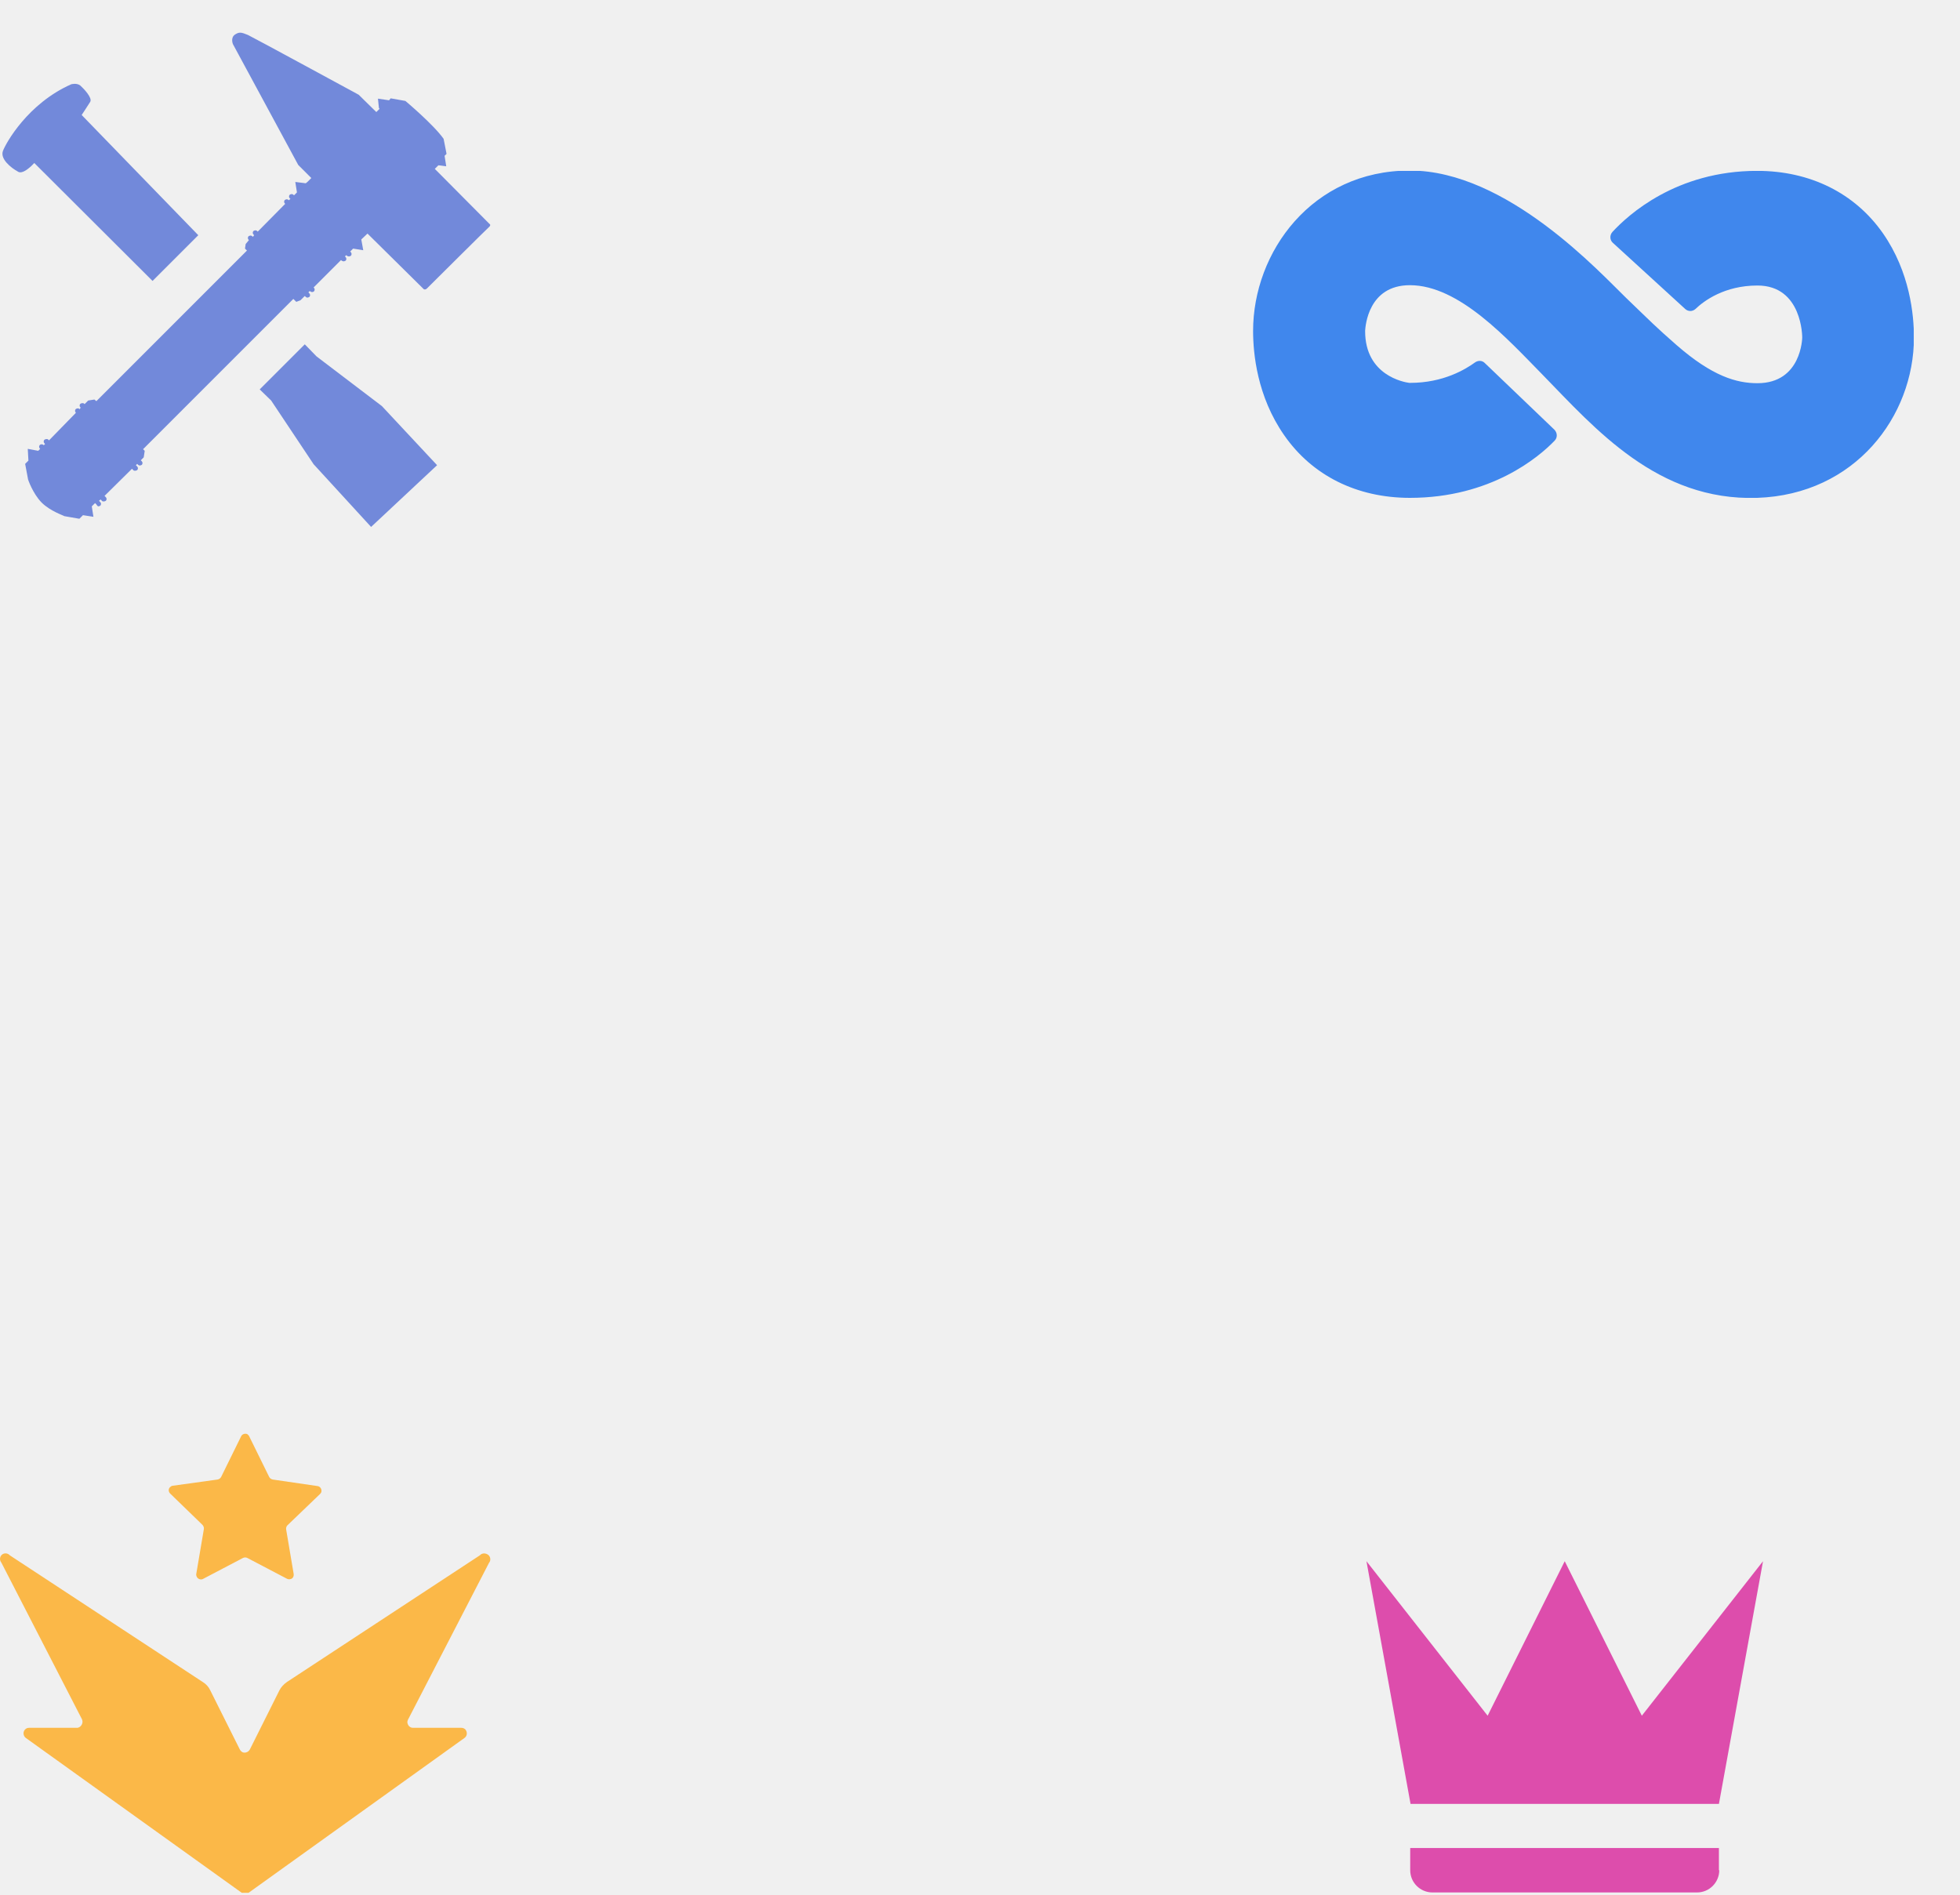
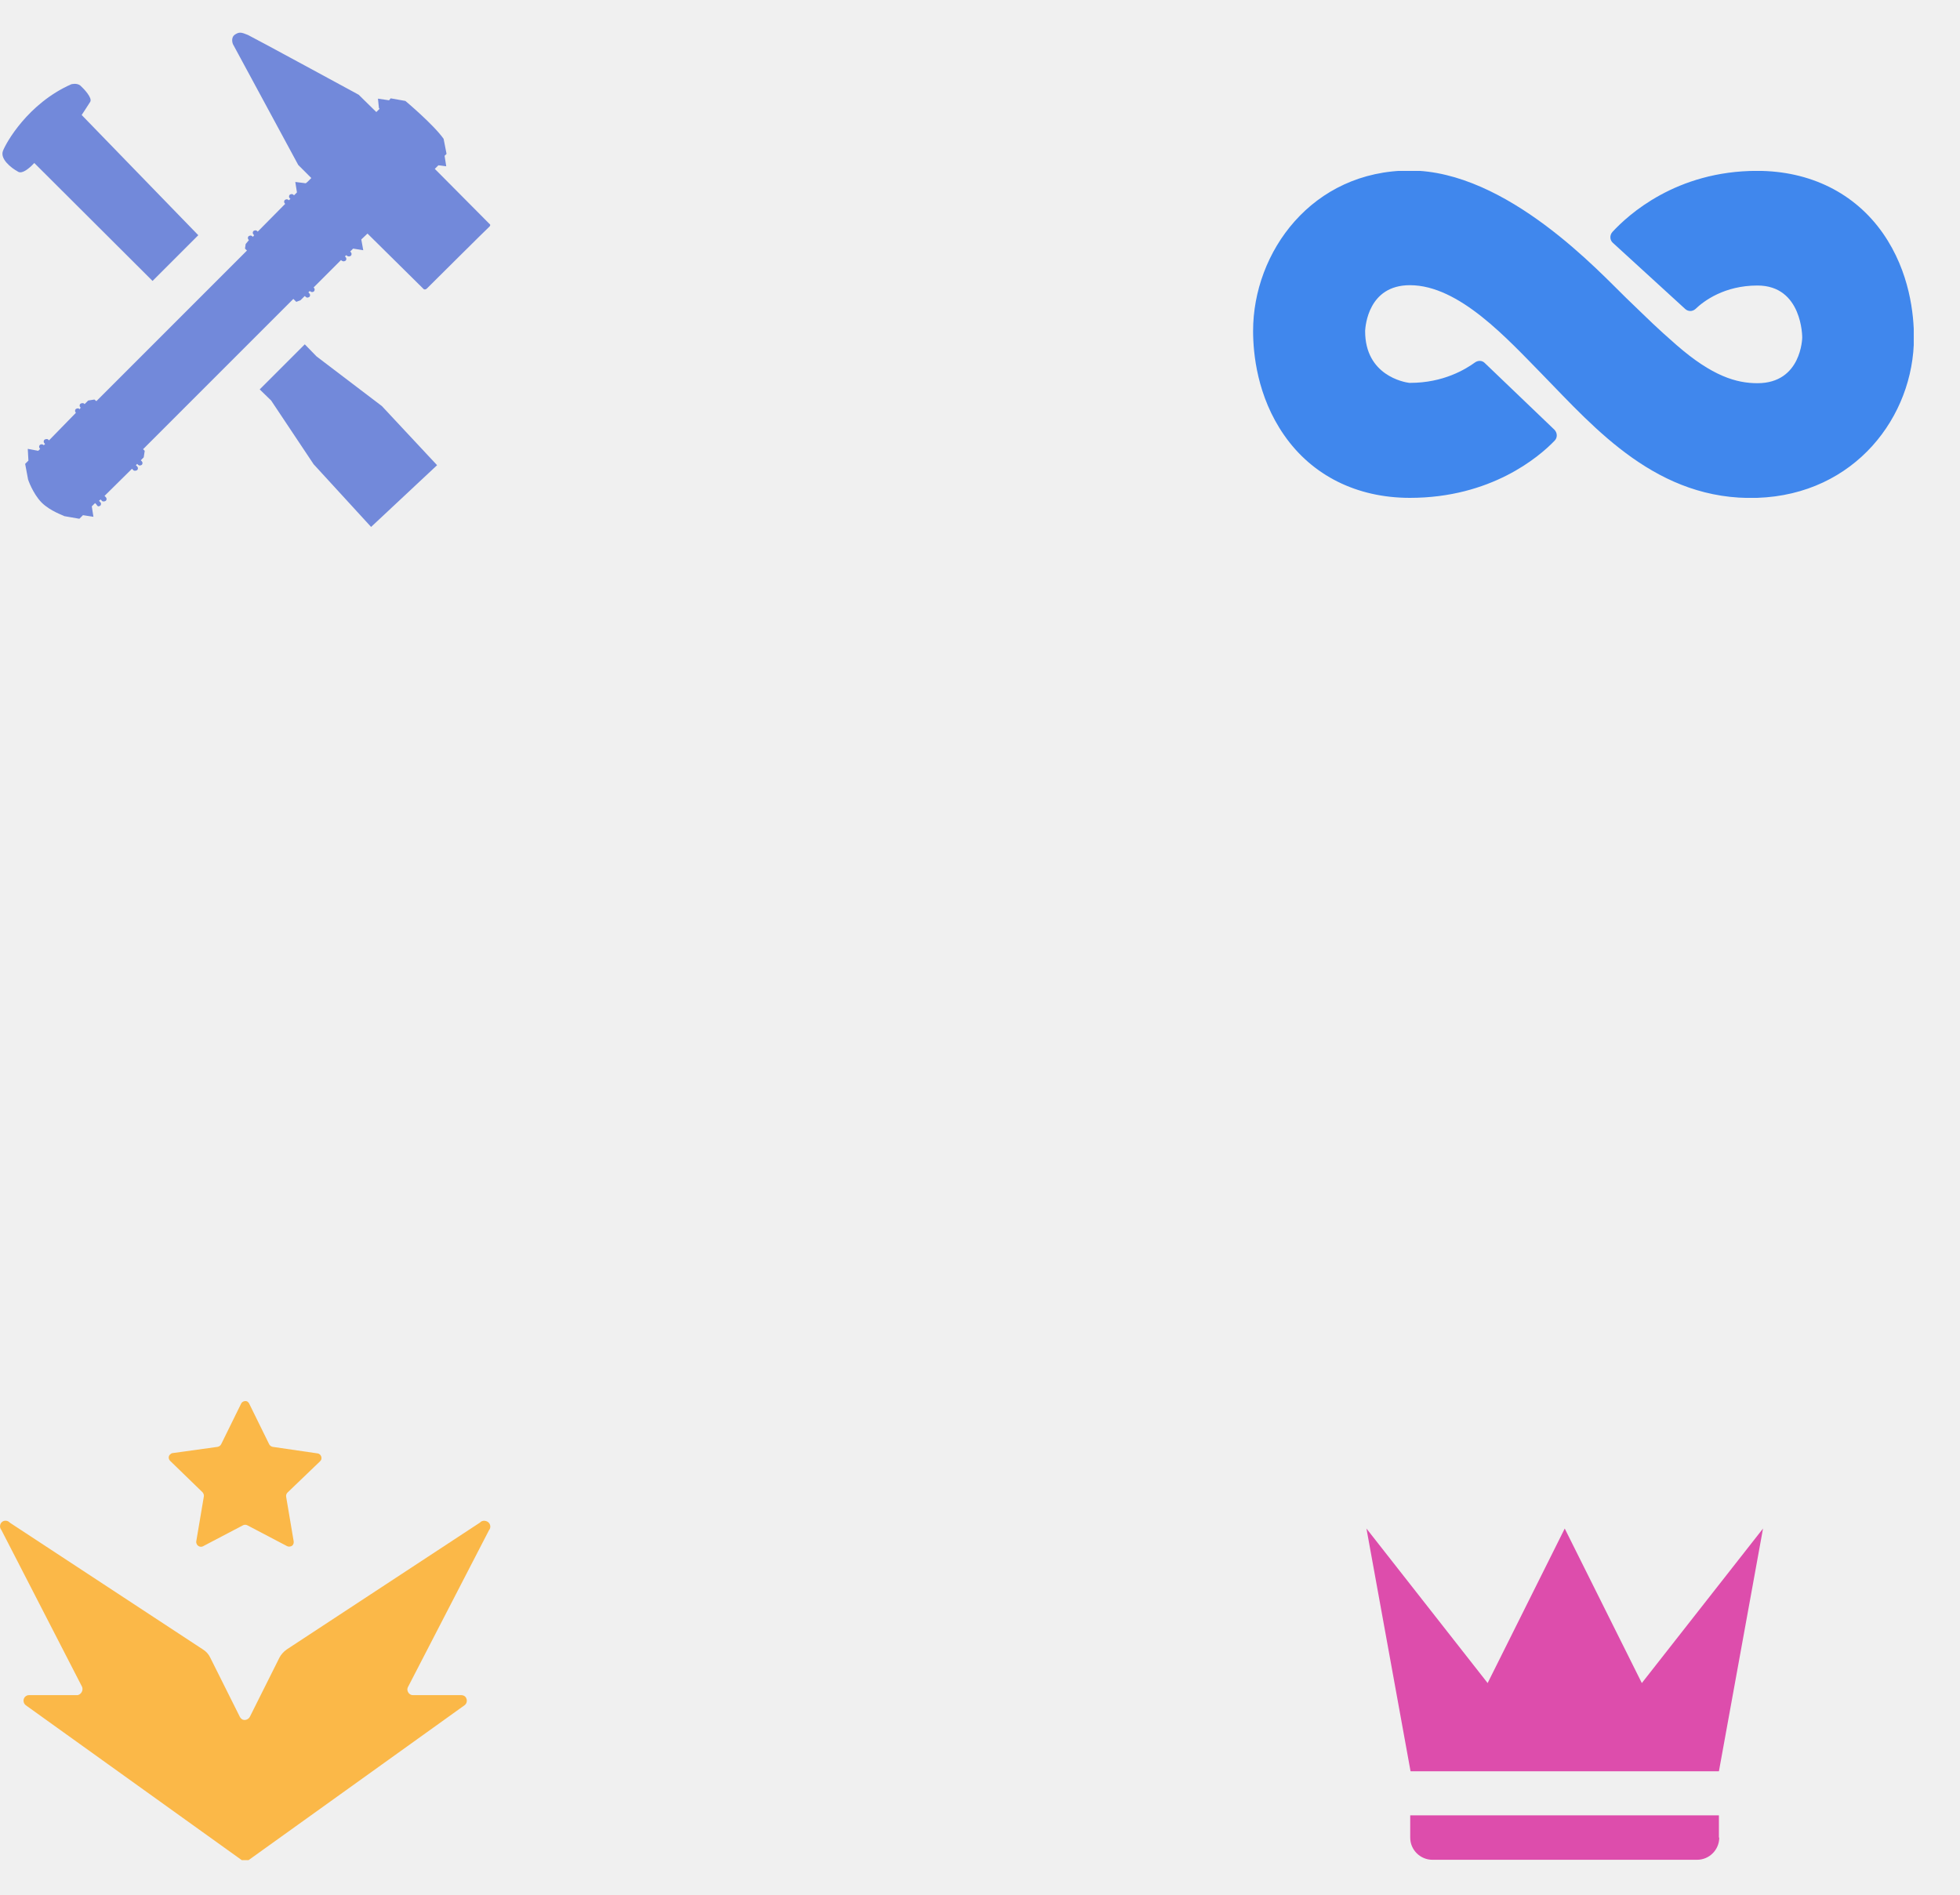
<svg xmlns="http://www.w3.org/2000/svg" version="1.1" id="Layer_1" x="0px" y="0px" viewBox="0 0 60 58" style="enable-background:new 0 0 60 58;" xml:space="preserve">
  <style type="text/css">
	.st0{display:none;}
	.st1{display:inline;}
	.st2{fill:#7289DA;}
	.st3{fill:#FBB848;}
	.st4{display:inline;fill:#FBB848;}
	.st5{fill:#DD4DAC;}
	.st6{fill:none;}
	.st7{filter:url(#Adobe_OpacityMaskFilter);}
	.st8{fill-rule:evenodd;clip-rule:evenodd;fill:#FFFFFF;}
	.st9{mask:url(#ic_profile_badge_partner_color_32px-b_2_);fill-rule:evenodd;clip-rule:evenodd;fill:#4087ED;}
	.st10{display:inline;fill:#7289DA;}
</style>
  <g class="st0">
    <g class="st1">
      <path class="st2" d="M25.5,4.52c0,0,0.18-0.27,0.26-0.4c0.08-0.12-0.2-0.41-0.3-0.5c-0.11-0.09-0.27-0.05-0.27-0.05    c-1.33,0.59-2,1.8-2.09,2.04C23,5.86,23.32,6.13,23.56,6.26c0.11,0.06,0.28-0.07,0.39-0.17l0.04-0.04l0.06-0.06l0,0l3.63,3.61    l0.5-0.5l0.91-0.91L25.5,4.52L25.5,4.52z" />
      <path class="st2" d="M34.06,8.33l0.19-0.18l1.72,1.7c0.01,0.01,0.02,0.01,0.04,0.01c0.03,0,0.06-0.03,0.06-0.03    s1.9-1.89,1.91-1.89c0.06-0.06,0-0.09,0-0.09l-1.47-1.48l0,0l-0.2-0.2l0.11-0.11l0.24,0.03l-0.05-0.32l0.06-0.06l-0.09-0.46    c-0.31-0.44-1.17-1.16-1.17-1.16l-0.45-0.08l-0.05,0.06l-0.34-0.05l0.03,0.29l0.02,0.02l-0.1,0.1L33.98,3.9    c0,0-3.22-1.75-3.39-1.83C30.49,2.03,30.42,2,30.35,2c-0.05,0-0.1,0.02-0.16,0.06c-0.14,0.1-0.06,0.29-0.06,0.29l2,3.7l0.4,0.4    l-0.13,0.13l0,0l-0.05,0.05l-0.32-0.04l0.05,0.32L32,6.98l-0.02-0.02c-0.01-0.01-0.04-0.02-0.06-0.02s-0.04,0.01-0.06,0.02    c-0.03,0.03-0.03,0.08,0,0.11l0.02,0.02l-0.04,0.04l-0.01-0.01C31.82,7.11,31.8,7.1,31.78,7.1c-0.02,0-0.04,0.01-0.06,0.02    c-0.03,0.03-0.03,0.08,0,0.11l0.01,0.01l-0.84,0.85l-0.02-0.02c-0.02-0.01-0.04-0.02-0.06-0.02c-0.02,0-0.04,0.01-0.06,0.02    c-0.03,0.03-0.03,0.08,0,0.11l0.02,0.02l-0.04,0.04l-0.01-0.01c-0.01-0.02-0.04-0.02-0.05-0.02c-0.02,0-0.04,0.01-0.06,0.02    c-0.03,0.03-0.03,0.08,0,0.11l0.01,0.01l-0.11,0.11L30.5,8.61l0.06,0.06l0,0l-0.07,0.07l-4.54,4.54l-0.06-0.05l-0.19,0.03    l-0.11,0.11l-0.01-0.01c-0.02-0.02-0.04-0.02-0.06-0.02c-0.02,0-0.04,0.01-0.06,0.02c-0.03,0.03-0.03,0.08,0,0.11l0.01,0.01    l-0.04,0.05l0,0c-0.01-0.02-0.04-0.02-0.06-0.02c-0.02,0-0.04,0.01-0.06,0.02c-0.03,0.03-0.03,0.08,0,0.11l0,0.01l-0.83,0.85    l-0.02-0.02c-0.02-0.02-0.03-0.02-0.06-0.02c-0.02,0-0.04,0.01-0.06,0.02c-0.03,0.03-0.03,0.08,0,0.11l0.02,0.02l-0.04,0.04    l-0.01-0.01c-0.02-0.01-0.04-0.02-0.06-0.02c-0.02,0-0.04,0.01-0.05,0.02c-0.03,0.03-0.03,0.08,0,0.11l0.01,0.01l-0.06,0.06    l-0.32-0.06l0.02,0.36l-0.1,0.1l0.09,0.48c0,0,0.14,0.42,0.41,0.7c0.27,0.27,0.68,0.4,0.7,0.42l0.46,0.08l0.11-0.11l0.32,0.05    l-0.05-0.32l0.1-0.1l0.04,0.04c0.01,0.01,0.03,0.02,0.05,0.02c0.02,0,0.04-0.01,0.06-0.02c0.03-0.03,0.03-0.08,0-0.11l-0.04-0.04    l0.05-0.04l0.04,0.04c0.01,0.02,0.04,0.02,0.06,0.02s0.04-0.01,0.06-0.02c0.03-0.03,0.03-0.08,0-0.11l-0.04-0.04l0.84-0.83    l0.04,0.04c0.01,0.02,0.04,0.02,0.06,0.02s0.04-0.01,0.06-0.02c0.03-0.03,0.03-0.08,0-0.11l-0.04-0.04l0.04-0.04l0.03,0.03    c0.01,0.01,0.03,0.02,0.05,0.02c0.02,0,0.04-0.01,0.06-0.02c0.03-0.03,0.03-0.08,0-0.11l-0.03-0.03l0.09-0.09l0.03-0.2l-0.05-0.05    l0,0l0.09-0.09l4.51-4.51l0,0l0.09,0.09l0.14-0.02l0.13-0.13l0.02,0.02c0.02,0.01,0.04,0.02,0.06,0.02s0.04-0.01,0.06-0.02    c0.03-0.03,0.03-0.08,0-0.11l-0.02-0.02l0.04-0.04l0.02,0.02c0.01,0.01,0.03,0.02,0.06,0.02c0.02,0,0.04-0.01,0.05-0.02    c0.03-0.03,0.03-0.08,0-0.11L32.6,9.8l0.84-0.84l0.02,0.02C33.48,8.99,33.5,9,33.52,9c0.02,0,0.04-0.01,0.06-0.02    c0.03-0.03,0.03-0.08,0-0.11l-0.02-0.02l0.04-0.04l0.02,0.02c0.02,0.01,0.04,0.02,0.06,0.02c0.02,0,0.04-0.01,0.06-0.02    c0.03-0.03,0.03-0.08,0-0.11l-0.02-0.02l0.09-0.09l0.31,0.05L34.06,8.33z" />
      <polygon class="st2" points="34.69,13.43 32.69,11.91 32.33,11.54 30.95,12.92 31.3,13.26 32.6,15.21 34.36,17.13 36.38,15.24       " />
    </g>
  </g>
  <g>
-     <path class="st3" d="M14.69,47.61l-5.91,3.88c-0.1,0.07-0.18,0.16-0.23,0.26l-0.9,1.8c-0.04,0.08-0.14,0.12-0.22,0.09   c-0.04-0.02-0.07-0.05-0.09-0.09l-0.9-1.8c-0.05-0.11-0.13-0.2-0.23-0.26l-5.91-3.88c-0.06-0.07-0.17-0.08-0.24-0.02   s-0.08,0.17-0.02,0.24l2.47,4.8c0.04,0.09,0,0.19-0.08,0.24c-0.02,0.01-0.03,0.01-0.05,0.02H0.89c-0.1,0-0.17,0.08-0.17,0.17   c0,0.06,0.03,0.11,0.07,0.14l6.61,4.74c0.08,0,0.13,0,0.21,0l6.61-4.74c0.08-0.06,0.09-0.16,0.04-0.24   c-0.03-0.05-0.09-0.07-0.14-0.07h-1.48c-0.1,0-0.17-0.09-0.17-0.18c0-0.02,0.01-0.05,0.02-0.07l2.48-4.8   c0.06-0.07,0.05-0.18-0.02-0.24S14.76,47.53,14.69,47.61L14.69,47.61z" />
-     <path class="st3" d="M7.63,43.97l0.61,1.24c0.02,0.04,0.06,0.07,0.11,0.08l1.37,0.2c0.08,0.01,0.13,0.09,0.12,0.16   c0,0.03-0.02,0.06-0.04,0.08L8.8,46.69c-0.03,0.03-0.05,0.08-0.04,0.13l0.23,1.36c0.01,0.08-0.03,0.15-0.11,0.16   c-0.03,0.01-0.07,0-0.09-0.01l-1.22-0.64c-0.04-0.02-0.09-0.02-0.13,0l-1.22,0.64c-0.07,0.04-0.15,0.01-0.19-0.05   C6.01,48.24,6,48.21,6.01,48.17l0.23-1.36c0.01-0.05-0.01-0.09-0.04-0.13l-0.99-0.96c-0.06-0.06-0.06-0.15,0-0.2   c0.02-0.02,0.05-0.04,0.08-0.04l1.37-0.19c0.05-0.01,0.09-0.04,0.11-0.08l0.61-1.24c0.03-0.07,0.12-0.1,0.19-0.07   C7.59,43.92,7.62,43.94,7.63,43.97z" />
+     <path class="st3" d="M14.69,46.61l-5.91,3.88c-0.1,0.07-0.18,0.16-0.23,0.26l-0.9,1.8c-0.04,0.08-0.14,0.12-0.22,0.09   c-0.04-0.02-0.07-0.05-0.09-0.09l-0.9-1.8c-0.05-0.11-0.13-0.2-0.23-0.26l-5.91-3.88c-0.06-0.07-0.17-0.08-0.24-0.02   s-0.08,0.17-0.02,0.24l2.47,4.8c0.04,0.09,0,0.19-0.08,0.24c-0.02,0.01-0.03,0.01-0.05,0.02H0.89c-0.1,0-0.17,0.08-0.17,0.17   c0,0.06,0.03,0.11,0.07,0.14l6.61,4.74c0.08,0,0.13,0,0.21,0l6.61-4.74c0.08-0.06,0.09-0.16,0.04-0.24   c-0.03-0.05-0.09-0.07-0.14-0.07h-1.48c-0.1,0-0.17-0.09-0.17-0.18c0-0.02,0.01-0.05,0.02-0.07l2.48-4.8   c0.06-0.07,0.05-0.18-0.02-0.24S14.76,46.53,14.69,46.61L14.69,46.61z" />
+     <path class="st3" d="M7.63,42.97l0.61,1.24c0.02,0.04,0.06,0.07,0.11,0.08l1.37,0.2c0.08,0.01,0.13,0.09,0.12,0.16   c0,0.03-0.02,0.06-0.04,0.08L8.8,45.69c-0.03,0.03-0.05,0.08-0.04,0.13l0.23,1.36c0.01,0.08-0.03,0.15-0.11,0.16   c-0.03,0.01-0.07,0-0.09-0.01l-1.22-0.64c-0.04-0.02-0.09-0.02-0.13,0l-1.22,0.64c-0.07,0.04-0.15,0.01-0.19-0.05   C6.01,47.24,6,47.21,6.01,47.17l0.23-1.36c0.01-0.05-0.01-0.09-0.04-0.13l-0.99-0.96c-0.06-0.06-0.06-0.15,0-0.2   c0.02-0.02,0.05-0.04,0.08-0.04l1.37-0.19c0.05-0.01,0.09-0.04,0.11-0.08l0.61-1.24c0.03-0.07,0.12-0.1,0.19-0.07   C7.59,42.92,7.62,42.94,7.63,42.97z" />
  </g>
  <g>
    <g>
      <path class="st2" d="M2.5,3.52c0,0,0.18-0.27,0.26-0.4c0.08-0.12-0.2-0.41-0.3-0.5C2.35,2.53,2.18,2.58,2.18,2.58    c-1.33,0.59-2,1.8-2.09,2.04s0.23,0.51,0.47,0.64c0.11,0.06,0.28-0.07,0.39-0.17l0.04-0.04l0.06-0.06l0,0L4.67,8.6l0.5-0.5    L6.07,7.2L2.5,3.52L2.5,3.52z" />
      <path class="st2" d="M11.06,7.33l0.19-0.18l1.72,1.7c0.01,0.01,0.02,0.01,0.04,0.01c0.03,0,0.06-0.03,0.06-0.03    s1.9-1.89,1.91-1.89c0.06-0.06,0-0.09,0-0.09l-1.47-1.48l0,0l-0.2-0.2l0.11-0.11l0.24,0.03l-0.05-0.32l0.06-0.06l-0.09-0.46    c-0.31-0.44-1.17-1.16-1.17-1.16l-0.45-0.08l-0.05,0.06l-0.34-0.05l0.03,0.29l0.02,0.02l-0.1,0.1L10.98,2.9    c0,0-3.22-1.75-3.39-1.83C7.49,1.03,7.42,1,7.35,1C7.3,1,7.25,1.02,7.19,1.06c-0.14,0.1-0.06,0.29-0.06,0.29l2,3.7l0.4,0.4    L9.41,5.57l0,0L9.36,5.61L9.04,5.57l0.05,0.32L9,5.98L8.98,5.96C8.97,5.95,8.95,5.94,8.93,5.94S8.89,5.95,8.87,5.96    c-0.03,0.03-0.03,0.08,0,0.11l0.02,0.02L8.84,6.13L8.83,6.12C8.82,6.11,8.8,6.1,8.78,6.1c-0.02,0-0.04,0.01-0.06,0.02    c-0.03,0.03-0.03,0.08,0,0.11l0.01,0.01L7.89,7.09L7.87,7.07C7.86,7.06,7.84,7.05,7.82,7.05S7.78,7.06,7.76,7.07    c-0.03,0.03-0.03,0.08,0,0.11L7.78,7.2L7.74,7.25L7.72,7.23C7.71,7.22,7.69,7.21,7.67,7.21c-0.02,0-0.04,0.01-0.06,0.02    c-0.03,0.03-0.03,0.08,0,0.11l0.01,0.01L7.52,7.47L7.5,7.61l0.06,0.06l0,0L7.49,7.74l-4.54,4.54l-0.06-0.05L2.7,12.26l-0.11,0.11    l-0.01-0.01c-0.02-0.02-0.04-0.02-0.06-0.02s-0.04,0.01-0.06,0.02c-0.03,0.03-0.03,0.08,0,0.11l0.01,0.01l-0.04,0.05l0,0    C2.42,12.5,2.4,12.5,2.38,12.5c-0.02,0-0.04,0.01-0.06,0.02c-0.03,0.03-0.03,0.08,0,0.11l0,0.01L1.5,13.48l-0.02-0.02    c-0.02-0.02-0.03-0.02-0.06-0.02c-0.02,0-0.04,0.01-0.06,0.02c-0.03,0.03-0.03,0.08,0,0.11l0.02,0.02l-0.04,0.04l-0.01-0.01    C1.32,13.61,1.3,13.6,1.27,13.6c-0.02,0-0.04,0.01-0.05,0.02c-0.03,0.03-0.03,0.08,0,0.11l0.01,0.01l-0.06,0.06l-0.32-0.06    l0.02,0.36l-0.1,0.1l0.09,0.48c0,0,0.14,0.42,0.41,0.7c0.27,0.27,0.68,0.4,0.7,0.42l0.46,0.08l0.11-0.11l0.32,0.05l-0.05-0.32    l0.1-0.1l0.04,0.04C2.98,15.49,3,15.5,3.01,15.5c0.02,0,0.04-0.01,0.06-0.02c0.03-0.03,0.03-0.08,0-0.11l-0.04-0.04l0.05-0.04    l0.04,0.04c0.01,0.02,0.04,0.02,0.06,0.02c0.02,0,0.04-0.01,0.06-0.02c0.03-0.03,0.03-0.08,0-0.11l-0.04-0.04l0.84-0.83l0.04,0.04    c0.01,0.02,0.04,0.02,0.06,0.02s0.04-0.01,0.06-0.02c0.03-0.03,0.03-0.08,0-0.11l-0.04-0.04l0.04-0.04l0.03,0.03    c0.01,0.01,0.03,0.02,0.05,0.02c0.02,0,0.04-0.01,0.06-0.02c0.03-0.03,0.03-0.08,0-0.11l-0.03-0.03l0.09-0.09l0.03-0.2l-0.05-0.05    l0,0l0.09-0.09l4.51-4.51l0,0l0.09,0.09L9.2,9.19l0.13-0.13l0.02,0.02C9.37,9.1,9.39,9.11,9.41,9.11c0.02,0,0.04-0.01,0.06-0.02    c0.03-0.03,0.03-0.08,0-0.11L9.44,8.95l0.04-0.04L9.5,8.92c0.01,0.01,0.03,0.02,0.06,0.02c0.02,0,0.04-0.01,0.05-0.02    c0.03-0.03,0.03-0.08,0-0.11L9.6,8.8l0.84-0.84l0.02,0.02C10.48,7.99,10.5,8,10.52,8c0.02,0,0.04-0.01,0.06-0.02    c0.03-0.03,0.03-0.08,0-0.11l-0.02-0.02l0.04-0.04l0.02,0.02c0.02,0.01,0.04,0.02,0.06,0.02s0.04-0.01,0.06-0.02    c0.03-0.03,0.03-0.08,0-0.11l-0.02-0.02l0.09-0.09l0.31,0.05L11.06,7.33z" />
      <polygon class="st2" points="11.69,12.43 9.69,10.91 9.33,10.54 7.95,11.92 8.3,12.26 9.6,14.21 11.36,16.13 13.38,14.24   " />
    </g>
  </g>
  <g class="st0">
    <path class="st4" d="M14.69,49.53L8.79,53.4c-0.1,0.07-0.18,0.16-0.23,0.26l-0.9,1.8c-0.04,0.08-0.14,0.12-0.22,0.09   c-0.04-0.02-0.07-0.05-0.09-0.09l-0.9-1.8c-0.05-0.11-0.13-0.2-0.23-0.26l-5.91-3.88c-0.06-0.07-0.17-0.08-0.24-0.02   c-0.07,0.06-0.08,0.17-0.02,0.24l2.47,4.8c0.04,0.09,0,0.19-0.08,0.24c-0.02,0.01-0.03,0.01-0.05,0.02H0.89   c-0.1,0-0.17,0.08-0.17,0.17c0,0.06,0.03,0.11,0.07,0.14l6.61,4.74c0.08,0,0.13,0,0.21,0l6.61-4.74c0.08-0.06,0.09-0.16,0.04-0.24   c-0.03-0.05-0.09-0.07-0.14-0.07h-1.48c-0.1,0-0.17-0.09-0.17-0.18c0-0.02,0.01-0.05,0.02-0.07l2.48-4.8   c0.06-0.07,0.05-0.18-0.02-0.24C14.86,49.44,14.76,49.45,14.69,49.53L14.69,49.53z" />
    <path class="st4" d="M7.63,45.89l0.61,1.24c0.02,0.04,0.06,0.07,0.11,0.08l1.37,0.2c0.08,0.01,0.13,0.09,0.12,0.16   c0,0.03-0.02,0.06-0.04,0.08L8.8,48.61c-0.03,0.03-0.05,0.08-0.04,0.13l0.23,1.36c0.01,0.08-0.03,0.15-0.11,0.16   c-0.03,0.01-0.07,0-0.09-0.01l-1.22-0.64c-0.04-0.02-0.09-0.02-0.13,0l-1.22,0.64c-0.07,0.04-0.15,0.01-0.19-0.05   C6.01,50.16,6,50.13,6.01,50.09l0.23-1.36c0.01-0.05-0.01-0.09-0.04-0.13l-0.99-0.96c-0.06-0.06-0.06-0.15,0-0.2   c0.02-0.02,0.05-0.04,0.08-0.04l1.37-0.19c0.05-0.01,0.09-0.04,0.11-0.08l0.61-1.24c0.03-0.07,0.12-0.1,0.19-0.07   C7.59,45.84,7.62,45.86,7.63,45.89z" />
  </g>
  <g>
    <g>
-       <path class="st5" d="M43.18,55.22l-1.35-7.43l3.71,4.73l2.36-4.73l2.36,4.73l3.71-4.73l-1.35,7.43H43.18L43.18,55.22z     M52.63,57.25c0,0.37-0.3,0.68-0.68,0.68h-8.1c-0.37,0-0.68-0.3-0.68-0.68v-0.68h9.45V57.25z" />
-       <rect x="39.8" y="45.09" class="st6" width="16.2" height="16.2" />
+       <path class="st5" d="M43.18,54.22l-1.35-7.43l3.71,4.73l2.36-4.73l2.36,4.73l3.71-4.73l-1.35,7.43H43.18L43.18,54.22z     M52.63,56.25c0,0.37-0.3,0.68-0.68,0.68h-8.1c-0.37,0-0.68-0.3-0.68-0.68v-0.68h9.45V56.25z" />
+       <rect x="39.8" y="44.09" class="st6" width="16.2" height="16.2" />
    </g>
  </g>
  <g transform="translate(0 6)">
    <defs>
      <filter id="Adobe_OpacityMaskFilter" filterUnits="userSpaceOnUse" x="38.35" y="-0.77" width="20.24" height="10.02">
        <feColorMatrix type="matrix" values="1 0 0 0 0  0 1 0 0 0  0 0 1 0 0  0 0 0 1 0" />
      </filter>
    </defs>
    <mask maskUnits="userSpaceOnUse" x="38.35" y="-0.77" width="20.24" height="10.02" id="ic_profile_badge_partner_color_32px-b_2_">
      <g class="st7">
        <polygon id="ic_profile_badge_partner_color_32px-a_2_" class="st8" points="38.35,4.24 38.35,-0.77 58.59,-0.77 58.59,4.24      58.59,9.25 38.35,9.25    " />
      </g>
    </mask>
    <path class="st9" d="M53.79-0.77c-2.48,0-3.95,1.35-4.43,1.87c-0.09,0.1-0.08,0.25,0.01,0.33l2.22,2.03c0.09,0.08,0.22,0.08,0.31,0   c0.26-0.25,0.89-0.72,1.9-0.72c1.38,0,1.37,1.59,1.37,1.59c0,0.01-0.02,1.4-1.37,1.4c-0.64,0-1.38-0.21-2.48-1.17   c-0.64-0.56-0.76-0.69-1.54-1.44c-0.78-0.75-3.64-3.9-6.62-3.9c-3,0-4.8,2.5-4.8,4.91c0,0.68,0.12,2,0.95,3.19   c0.86,1.24,2.23,1.92,3.85,1.92c2.48,0,3.95-1.25,4.43-1.75c0.09-0.09,0.09-0.24-0.01-0.34l-2.13-2.04   c-0.08-0.08-0.2-0.08-0.29-0.02c-0.29,0.21-0.97,0.63-1.99,0.63c-0.01,0-0.02,0-0.03,0c-0.16-0.02-1.35-0.23-1.35-1.58   c0-0.01,0-0.01,0-0.02c0.01-0.13,0.09-1.39,1.37-1.39c1.51,0,2.98,1.64,4.08,2.76c1.59,1.63,3.5,3.85,6.55,3.75   c3-0.1,4.8-2.5,4.8-4.91c0-0.68-0.12-2-0.95-3.19C56.78-0.09,55.41-0.77,53.79-0.77" />
  </g>
  <g class="st0">
    <path class="st4" d="M14.7,48.8l-5.82,3.82c-0.1,0.07-0.18,0.16-0.24,0.27l-0.89,1.78c-0.04,0.08-0.13,0.12-0.22,0.09   c-0.04-0.02-0.07-0.05-0.09-0.09l-0.89-1.78c-0.05-0.11-0.14-0.2-0.24-0.27L0.5,48.8c-0.06-0.07-0.17-0.08-0.24-0.02   s-0.08,0.17-0.02,0.24l2.43,4.73c0.04,0.09,0,0.19-0.08,0.23C2.58,53.99,2.56,54,2.54,54H1.08c-0.09,0-0.17,0.07-0.17,0.17   c0,0.06,0.03,0.11,0.07,0.14l6.52,4.67c0.07,0,0.13,0,0.2,0l6.52-4.67c0.08-0.06,0.09-0.16,0.04-0.24   C14.23,54.03,14.18,54,14.12,54h-1.46c-0.1,0-0.17-0.08-0.17-0.18c0-0.02,0.01-0.05,0.02-0.07l2.45-4.73   c0.06-0.07,0.05-0.18-0.02-0.24S14.76,48.73,14.7,48.8L14.7,48.8z" />
    <path class="st4" d="M7.73,44.89l0.6,1.22c0.02,0.04,0.06,0.07,0.11,0.08l1.35,0.19c0.08,0.01,0.13,0.08,0.12,0.16   c0,0.03-0.02,0.06-0.04,0.08l-0.98,0.95c-0.03,0.03-0.05,0.08-0.04,0.12l0.23,1.34c0.01,0.07-0.03,0.15-0.11,0.16   c-0.03,0.01-0.07,0-0.09-0.01l-1.21-0.63c-0.04-0.02-0.09-0.02-0.13,0l-1.21,0.63c-0.07,0.04-0.15,0.01-0.19-0.05   c-0.02-0.03-0.02-0.06-0.01-0.09l0.23-1.34c0.01-0.05-0.01-0.09-0.04-0.12l-0.98-0.95c-0.06-0.05-0.06-0.14,0-0.2   c0.02-0.02,0.05-0.04,0.08-0.04l1.35-0.19c0.05-0.01,0.08-0.04,0.11-0.08l0.6-1.22c0.03-0.07,0.12-0.1,0.19-0.07   C7.69,44.84,7.71,44.86,7.73,44.89z" />
  </g>
  <g class="st0">
    <path class="st10" d="M2.85,3l0.28-0.44C3.2,2.43,2.91,2.12,2.79,2.02c-0.09-0.04-0.2-0.04-0.29,0C1.51,2.47,0.71,3.23,0.22,4.2   c-0.1,0.26,0.25,0.56,0.51,0.7c0.26,0.14,0.31-0.09,0.43-0.19l0,0l0.05-0.1l0,0l4,3.92L5.74,8l0.99-0.99L2.83,3H2.85z" />
    <path class="st10" d="M12,6.9l0.38-0.21l1.91,1.86l0,0c0.02,0.01,0.04,0.01,0.07,0L16,6.47v-0.1l-1.15-1.6l0,0l-0.23-0.22L14.75,4   h0.26l-0.05,0.09l0.07-0.07l-0.1-0.5c-0.38-0.46-0.81-0.88-1.28-1.25L12,2.18v0.07l1-0.07V2.5l0,0l-0.37,0.12l-0.52-0.54L8.39,0.08   C8.31,0.04,8.22,0.01,8.13,0C8.07,0,8.01,0.03,7.96,0.07C7.8,0.17,7.89,0.38,7.89,0.38l2.18,4.03l0.44,0.43L10.38,5l0,0h-0.05H9.93   l0.05,0.33L9.93,6l0,0H9.88H9.79c-0.03-0.52,0,0,0,0l0,0H9.73l0,0H9.68H9.61c-0.03-0.4-0.03-0.34,0-0.31l0,0L8.7,6l0,0l0,0H8.63   c-0.03,0.64-0.03,0.69,0,1l0,0l0,0l0,0l0,0H8.57c-0.03-0.24-0.03-0.19,0-0.16l0,0L8,6.96v0.15l0.51,0.07l0,0L8.44,7.26L3.39,12   H3.32H3.12L3,12.41l0,0c-0.04-0.03-0.09-0.03-0.13,0c-0.03,0.03,0-0.41,0-0.41H2.85l0,0l0,0c0,0,0,0-0.05,0   c-0.02-0.01-0.04-0.01-0.06,0c-0.03,0.03-0.03,0.08,0,0.12l0,0L1.86,13H1.84H1.79H1.72C1.69,13.6,1.69,13.66,2,13.69l0,0V14H1.72   H1.66H1.6c-0.03-0.22-0.03-0.17,0-0.14l0,0l-0.07,0.07L1,13.86v0.39l0.08,0.12l0.1,0.52c0.1,0.28,0.25,0.55,0.45,0.77   c0.22,0.2,0.48,0.35,0.76,0.45l0.51,0.09l0.12-0.12l0.35,0.05l-0.05-0.35l0.11-0.1l0,0l0,0c0.02,0.01,0.04,0.01,0.07,0   c0.03-0.03,0.03-0.09,0-0.69l0,0l0,0l0,0h0.07c0.02,0.58,0.04,0.58,0.05,0.57c0.03-0.03,0.03-0.09,0-0.12l0,0l0.87-0.93l0,0   c0.04,0.03,0.09,0.03,0.13,0c0.02-0.04,0.02-0.08,0-0.53l0,0l0,0l0,0h0.07h0.05c0.03,0.38,0.04,0.33,0.01,0.3   c0,0-0.01-0.01-0.01-0.01l0,0L5,14.19v-0.23l0,0l0,0l-0.05-0.1l4.98-5.01l0,0L10.03,8h0.15l0.14,1l0,0h0.07   c0.02-0.17,0.04-0.17,0.05-0.18c0.03-0.03,0,0.18,0,0.18l0,0h0.05l0,0c0.02-0.29,0.04-0.29,0.07-0.3l0,0   c0.03-0.03,0.03-0.09,0-0.12l0,0l0.94-0.95l0,0c0.02,0.01,0.04,0.01,0.07,0c0.02,0.01,0.04,0.01,0.05,0c0.03-0.03,0-0.63,0-0.63   l0,0l0,0l0,0h0.07c0.02,0.52,0.04,0.52,0.05,0.51c0.03-0.03,0.03-0.09,0-0.12l0,0L11.84,7H12V6.9z" />
    <polygon class="st10" points="12.86,12.46 10.68,10.8 10.29,10.4 8.79,11.9 9.17,12.27 10.58,14.4 12.5,16.49 14.7,14.43  " />
    <path class="st4" d="M16.22,49.72l-5.88,3.85c-0.1,0.07-0.18,0.16-0.24,0.27l-0.9,1.79c-0.03,0.08-0.12,0.13-0.2,0.1   c-0.01,0-0.01,0-0.02-0.01c-0.04-0.02-0.07-0.05-0.08-0.09l-0.9-1.79c-0.06-0.11-0.14-0.2-0.24-0.27L1.9,49.72   c-0.06-0.07-0.17-0.07-0.24-0.01c0,0-0.01,0.01-0.01,0.01c-0.09,0.04-0.13,0.14-0.09,0.22c0.01,0.02,0.02,0.03,0.03,0.05l2.46,4.78   c0.04,0.08,0,0.19-0.08,0.23c0,0-0.01,0-0.01,0l0,0H2.48c-0.09,0-0.17,0.08-0.17,0.17c-0.01,0.06,0.02,0.11,0.07,0.14L8.96,60H8.23   l7.85-5.63c0.08-0.07,0.09-0.19,0.02-0.27c-0.01-0.01-0.01-0.01-0.02-0.02c-0.04-0.05-0.1-0.08-0.17-0.08H14.2   c-0.11,0-0.2-0.09-0.2-0.2c0,0,0,1,0,0.99c-0.01-0.02-0.01-0.05,0-0.07l2.53-4.73c0.07-0.07,0.07-0.17,0-0.24   c-0.06-0.07-0.17-0.07-0.24-0.01c0,0-0.01,0.01-0.01,0.01L16.22,49.72z" />
    <path class="st4" d="M8.44,44.78l0.66,1.35c0.02,0.04,0.06,0.07,0.11,0.09l1.49,0.21c0.09,0.02,0.14,0.1,0.13,0.19   c0.01,0.03,0.01,0.06,0,0.09l-1.09,1.09c-0.02,0.05-0.02,0.1,0,0.14l0.19,1.43c0.02,0.08-0.03,0.16-0.11,0.18c0,0,0,0-0.01,0   c-0.03,0.02-0.07,0.02-0.1,0l-1.33-0.69c-0.05-0.03-0.11-0.03-0.15,0L6.9,49.55c-0.06,0.05-0.15,0.05-0.21,0   c-0.01-0.04-0.01-0.07,0-0.11l0.25-1.47c0.02-0.05,0.02-0.1,0-0.14l-1.09-1.09c-0.06-0.05-0.07-0.14-0.02-0.2   c0.01-0.01,0.01-0.01,0.02-0.02c0.03-0.01,0.06-0.01,0.09,0l1.49-0.21c0.05-0.01,0.09-0.04,0.11-0.09l0.66-1.34   c-0.02-0.08,0.02-0.17,0.1-0.19c0.02,0,0.03-0.01,0.05-0.01C8.4,44.7,8.43,44.74,8.44,44.78z" />
  </g>
</svg>
